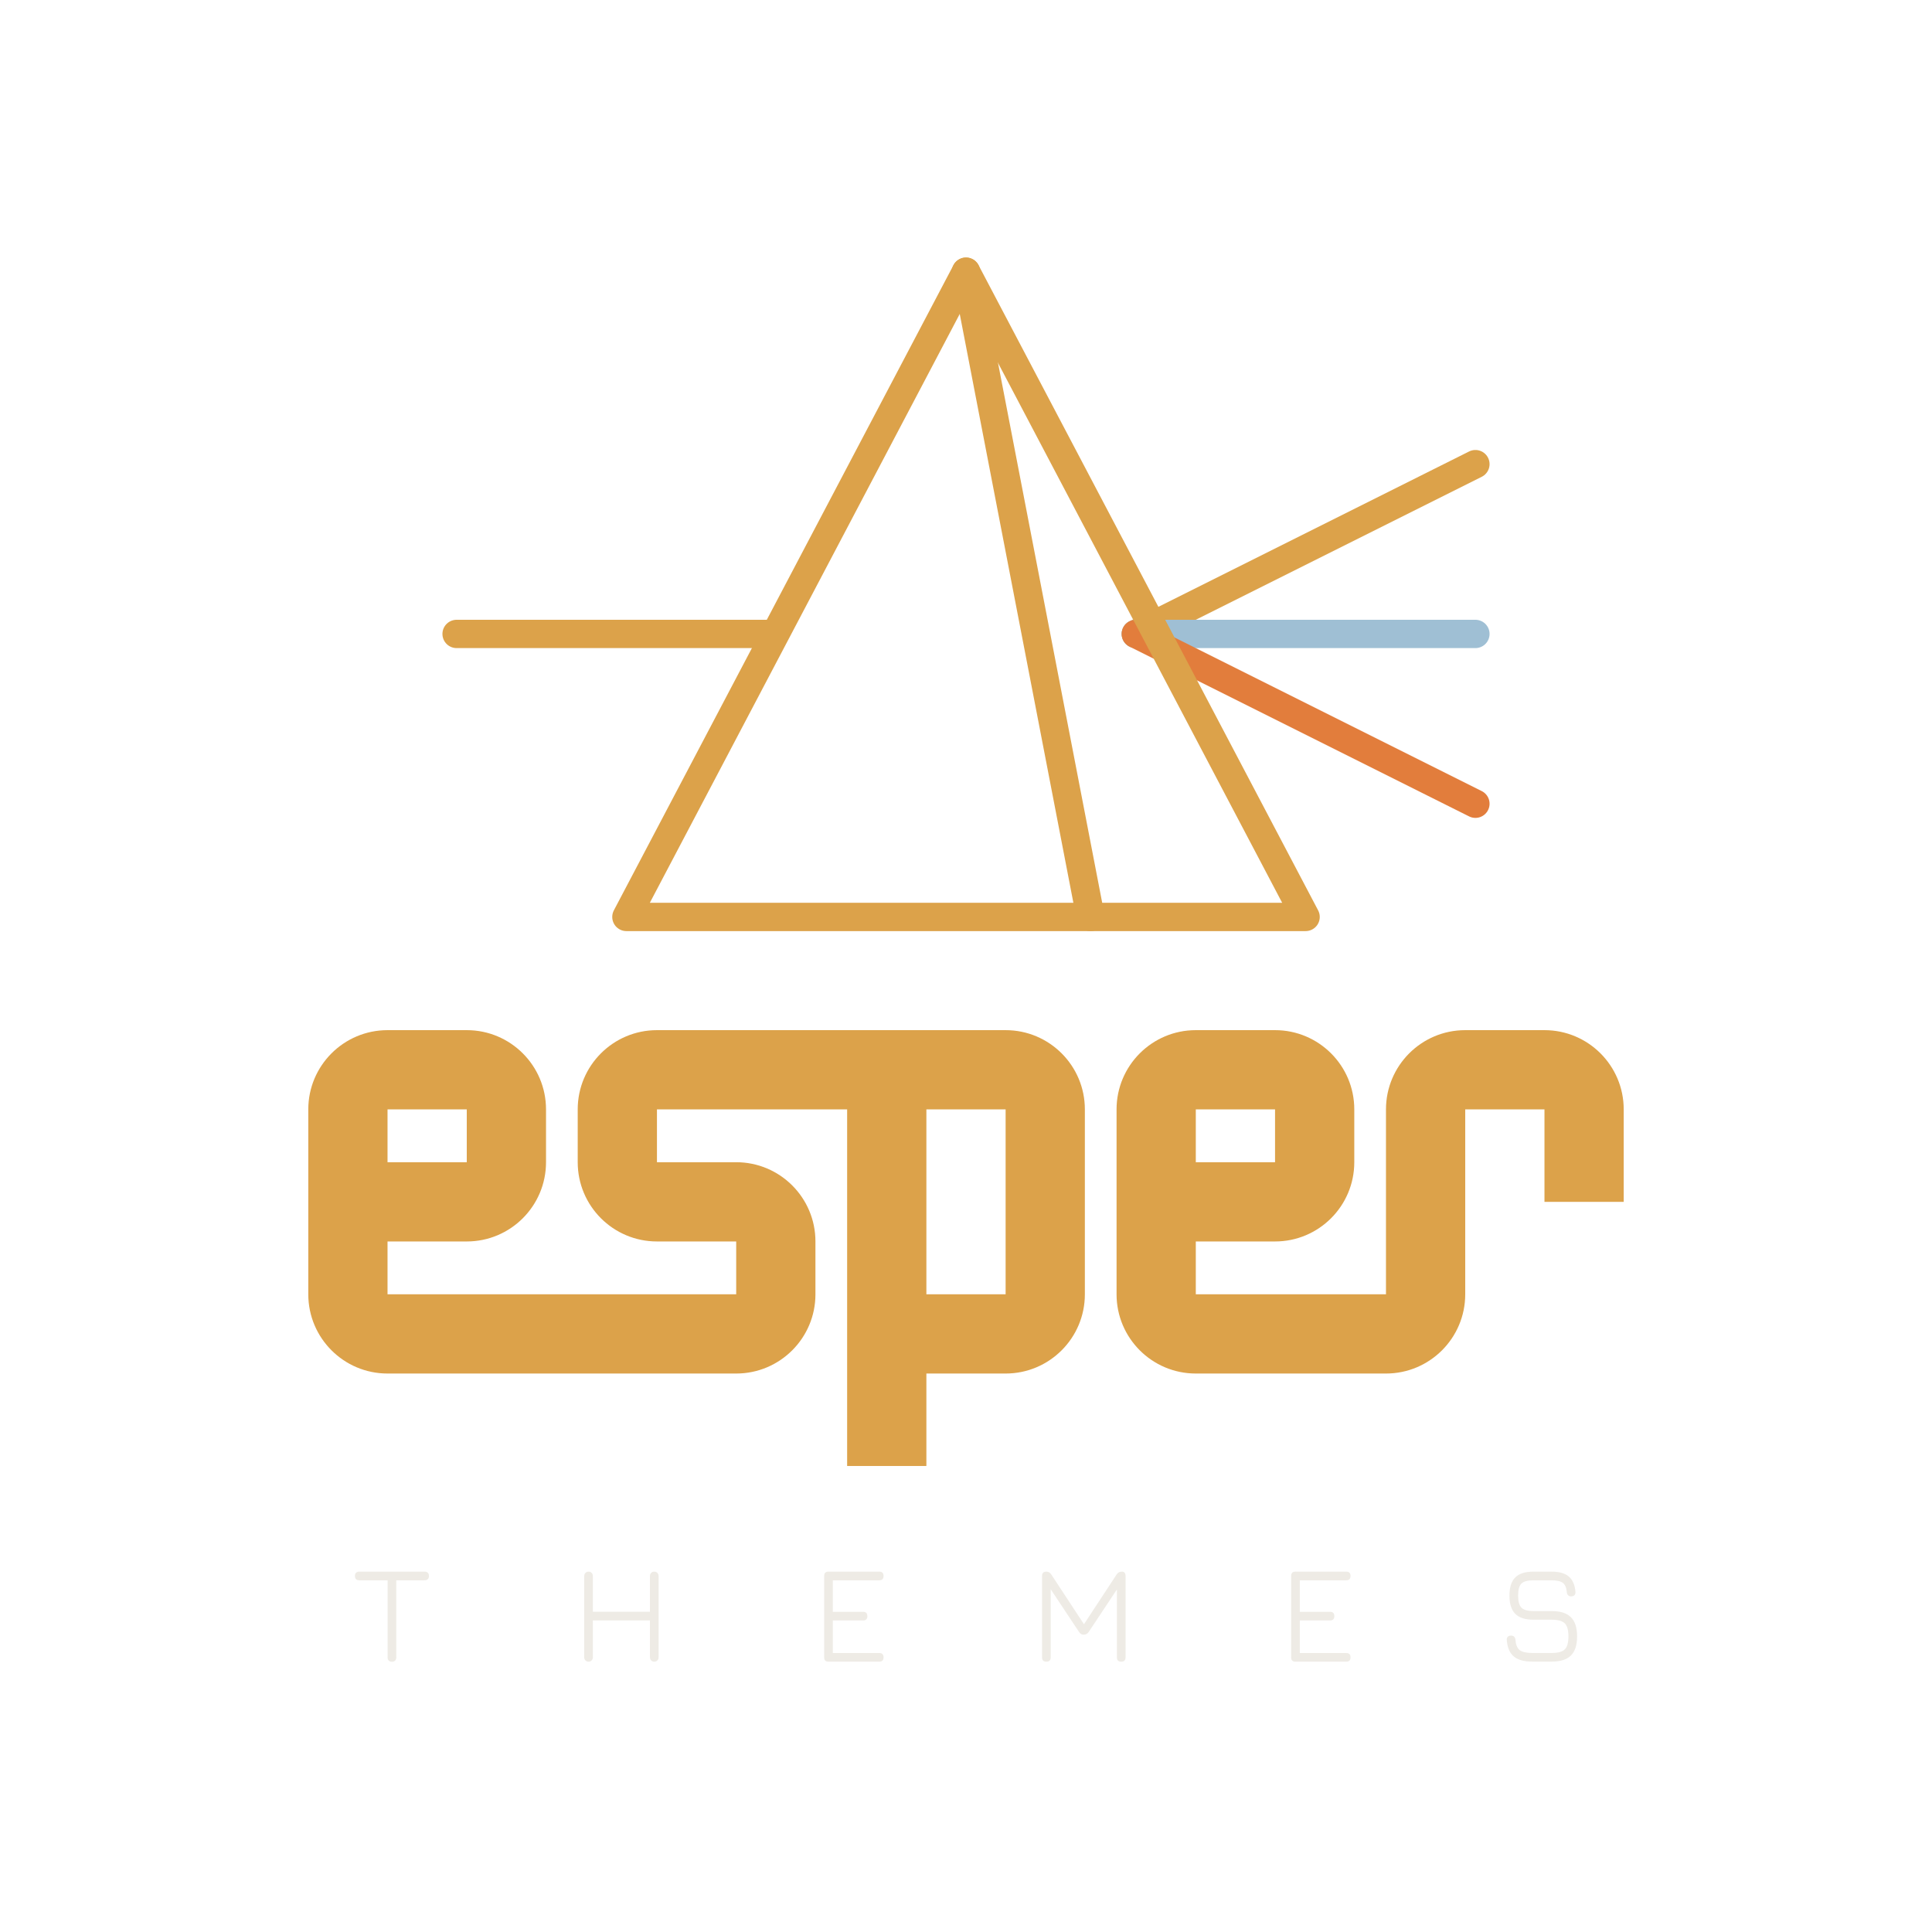
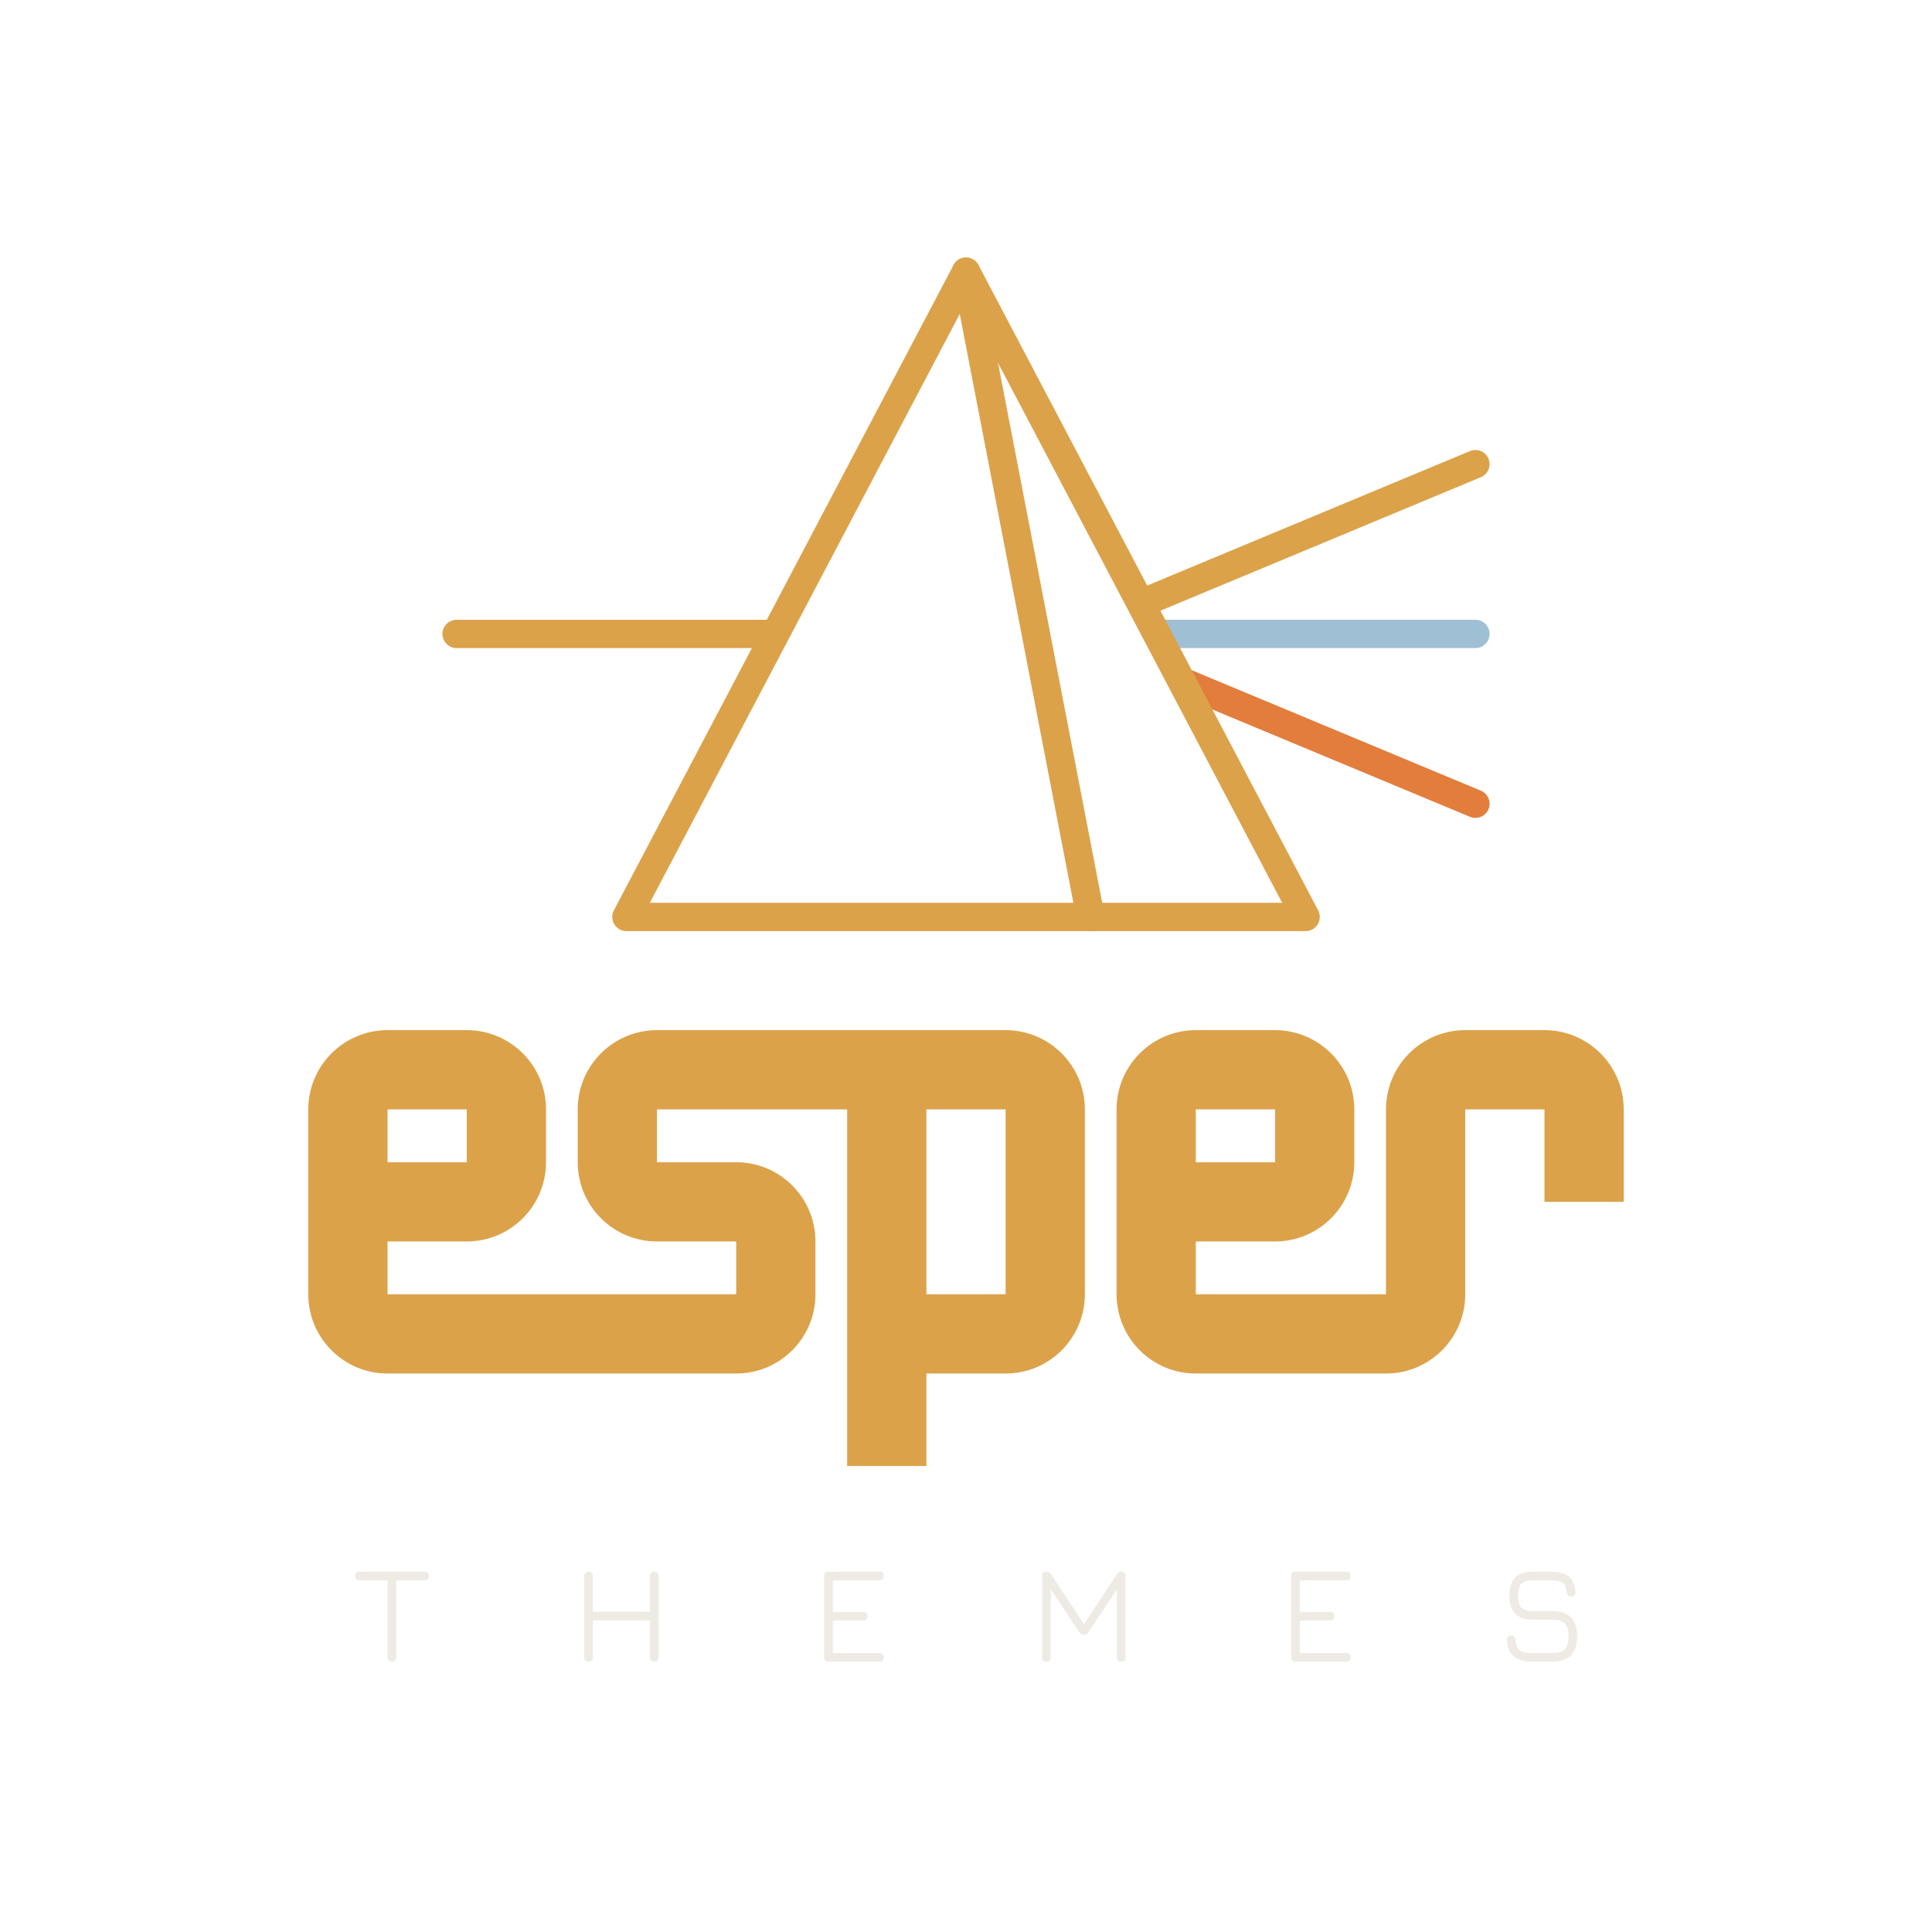
<svg xmlns="http://www.w3.org/2000/svg" viewBox="0 0 1024 1024" role="img" aria-label="Esper Themes">
  <g transform="translate(212 36) scale(3)" fill="none" stroke="#DCA24A" stroke-width="5" stroke-linejoin="round" stroke-linecap="round">
-     <line x1="130" y1="100" x2="190" y2="70" stroke="#DCA24A" />
-     <line x1="130" y1="100" x2="190" y2="100" stroke="#9FBFD4" />
-     <line x1="130" y1="100" x2="190" y2="130" stroke="#E27D3C" />
-     <line x1="10" y1="100" x2="66" y2="100" />
+     <defs>
+       <clipPath id="prism-out">
+         <polygon points="100,36 160,150 200,150 200,36" />
+         <polygon points="100,36 40,150 0,150 0,36" />
+       </clipPath>
+     </defs>
+     <g clip-path="url(#prism-out)">
+       <line x1="118" y1="100" x2="190" y2="70" stroke="#DCA24A" />
+       <line x1="118" y1="100" x2="190" y2="100" stroke="#9FBFD4" />
+       <line x1="118" y1="100" x2="190" y2="130" stroke="#E27D3C" />
+       <line x1="10" y1="100" x2="80" y2="100" />
+     </g>
    <polygon points="100,36 40,150 160,150" />
    <line x1="100" y1="36" x2="122" y2="150" />
  </g>
  <g transform="translate(30.4 567) scale(1.4)">
    <g fill="#DCA24A">
      <path d="M110.0,65.0 L155.0,65.0 A30,30 0 0 0 185.0,35.0 L185.0,15.0 A30,30 0 0 0 155.0,-15.0 L125.0,-15.0 A30,30 0 0 0 95.0,15.0 L95.0,85.0 A30,30 0 0 0 125.0,115.0 L257.0,115.0 A30,30 0 0 0 287.0,85.0 L287.0,65.0 A30,30 0 0 0 257.0,35.0 L227.0,35.0 L227.0,15.0 L359.0,15.0 L359.0,85.0 L314.0,85.0 L314.0,115.0 L359.0,115.0 A30,30 0 0 0 389.0,85.0 L389.0,15.0 A30,30 0 0 0 359.0,-15.0 L227.0,-15.0 A30,30 0 0 0 197.0,15.0 L197.0,35.0 A30,30 0 0 0 227.0,65.0 L257.0,65.0 L257.0,85.0 L125.0,85.0 L125.0,15.0 L155.0,15.0 L155.0,35.0 L110.0,35.0 Z" />
      <rect x="299.0" y="0" width="30" height="150" />
      <path d="M416.0,65.0 L461.0,65.0 A30,30 0 0 0 491.0,35.0 L491.0,15.0 A30,30 0 0 0 461.0,-15.0 L431.0,-15.0 A30,30 0 0 0 401.0,15.0 L401.0,85.0 A30,30 0 0 0 431.0,115.0 L503.0,115.0 A30,30 0 0 0 533.0,85.0 L533.0,15.0 L563.0,15.0 L563.0,50.0 L593.0,50.0 L593.0,15.0 A30,30 0 0 0 563.0,-15.0 L533.0,-15.0 A30,30 0 0 0 503.0,15.0 L503.0,85.0 L431.0,85.0 L431.0,15.0 L461.0,15.0 L461.0,35.0 L416.0,35.0 Z" />
    </g>
    <path fill="#EBE8E1" fill-opacity="0.85" transform="translate(111.51 224.09)" d="M15.16 0.03L15.16 0.03Q14.38 0.03 13.95-0.40Q13.52-0.83 13.52-1.61L13.52-1.61L13.52-30.81L2.78-30.81Q2.00-30.81 1.57-31.24Q1.14-31.67 1.14-32.45L1.14-32.45Q1.14-33.23 1.57-33.66Q2.00-34.09 2.78-34.09L2.78-34.09L27.53-34.09Q28.31-34.09 28.74-33.66Q29.17-33.23 29.17-32.45L29.17-32.45Q29.17-31.67 28.74-31.24Q28.31-30.81 27.53-30.81L27.53-30.81L16.80-30.81L16.80-1.61Q16.80-0.86 16.37-0.42Q15.94 0.03 15.16 0.03ZM89.59 0L89.59 0Q88.89 0 88.42-0.47Q87.95-0.94 87.95-1.64L87.95-1.64L87.95-32.45Q87.95-33.15 88.42-33.62Q88.89-34.09 89.59-34.09L89.59-34.09Q90.29-34.09 90.76-33.62Q91.23-33.15 91.23-32.45L91.23-32.45L91.23-18.90L112.83-18.90L112.83-32.45Q112.83-33.15 113.30-33.62Q113.77-34.09 114.47-34.09L114.47-34.09Q115.17-34.09 115.64-33.62Q116.11-33.15 116.11-32.45L116.11-32.45L116.11-1.64Q116.11-0.94 115.64-0.47Q115.17 0 114.47 0L114.47 0Q113.77 0 113.30-0.47Q112.83-0.94 112.83-1.64L112.83-1.64L112.83-15.63L91.23-15.63L91.23-1.64Q91.23-0.94 90.76-0.47Q90.29 0 89.59 0ZM199.64 0L180.43 0Q178.79 0 178.79-1.64L178.79-1.64L178.79-32.45Q178.79-34.09 180.43-34.09L180.43-34.09L199.64-34.09Q201.28-34.09 201.28-32.45L201.28-32.45Q201.28-30.81 199.64-30.81L199.64-30.81L182.07-30.81L182.07-18.88L193.51-18.88Q195.15-18.88 195.15-17.24L195.15-17.24Q195.15-15.60 193.51-15.60L193.51-15.60L182.07-15.60L182.07-3.28L199.64-3.28Q201.28-3.28 201.28-1.64L201.28-1.64Q201.28 0 199.64 0L199.64 0ZM262.92 0L262.92 0Q261.28 0 261.28-1.64L261.28-1.64L261.28-32.45Q261.28-34.09 262.92-34.09L262.92-34.09Q264.07-34.09 264.77-33.02L264.77-33.02L277.48-13.68L276.75-13.57L289.52-33.02Q290.20-34.09 291.50-34.09L291.50-34.09Q292.90-34.09 292.90-32.45L292.90-32.45L292.90-1.64Q292.90 0 291.26 0L291.26 0Q289.62 0 289.62-1.64L289.62-1.64L289.62-29.17L290.61-28.83L278.96-11.28Q278.26-10.22 276.99-10.22L276.99-10.22Q275.97-10.22 275.27-11.28L275.27-11.28L263.62-28.83L264.56-28.52L264.56-1.64Q264.56 0 262.92 0ZM376.43 0L357.22 0Q355.58 0 355.58-1.64L355.58-1.64L355.58-32.45Q355.58-34.09 357.22-34.09L357.22-34.09L376.43-34.09Q378.07-34.09 378.07-32.45L378.07-32.45Q378.07-30.81 376.43-30.81L376.43-30.81L358.86-30.81L358.86-18.88L370.30-18.88Q371.94-18.88 371.94-17.24L371.94-17.24Q371.94-15.60 370.30-15.60L370.30-15.60L358.86-15.60L358.86-3.28L376.43-3.28Q378.07-3.28 378.07-1.64L378.07-1.64Q378.07 0 376.43 0L376.43 0ZM454.25-0.03L446.76-0.03Q442.18-0.03 439.85-2.00Q437.53-3.98 437.22-8.19L437.22-8.19Q437.16-9.00 437.61-9.44Q438.05-9.88 438.83-9.88L438.83-9.88Q439.61-9.88 440.01-9.46Q440.41-9.05 440.52-8.27L440.52-8.27Q440.70-5.49 442.10-4.39Q443.51-3.30 446.76-3.30L446.76-3.30L454.25-3.30Q457.83-3.30 459.20-4.67Q460.56-6.03 460.56-9.57L460.56-9.57Q460.56-13.16 459.17-14.52Q457.78-15.89 454.25-15.89L454.25-15.89L447.36-15.89Q442.65-15.89 440.44-18.11Q438.23-20.33 438.23-25.01L438.23-25.01Q438.23-29.69 440.43-31.89Q442.62-34.09 447.30-34.09L447.30-34.09L454.22-34.09Q458.51-34.09 460.71-32.23Q462.90-30.37 463.22-26.42L463.22-26.42Q463.29-25.64 462.85-25.18Q462.41-24.73 461.60-24.73L461.60-24.73Q460.85-24.73 460.43-25.16Q460.02-25.58 459.94-26.34L459.94-26.34Q459.73-28.86 458.43-29.84Q457.13-30.81 454.22-30.81L454.22-30.81L447.30-30.81Q443.98-30.81 442.74-29.55Q441.51-28.29 441.51-25.01L441.51-25.01Q441.51-21.74 442.77-20.45Q444.03-19.16 447.36-19.16L447.36-19.16L454.25-19.16Q459.16-19.16 461.50-16.84Q463.84-14.51 463.84-9.57L463.84-9.57Q463.84-4.65 461.51-2.34Q459.19-0.03 454.25-0.03L454.25-0.03Z" />
  </g>
</svg>
